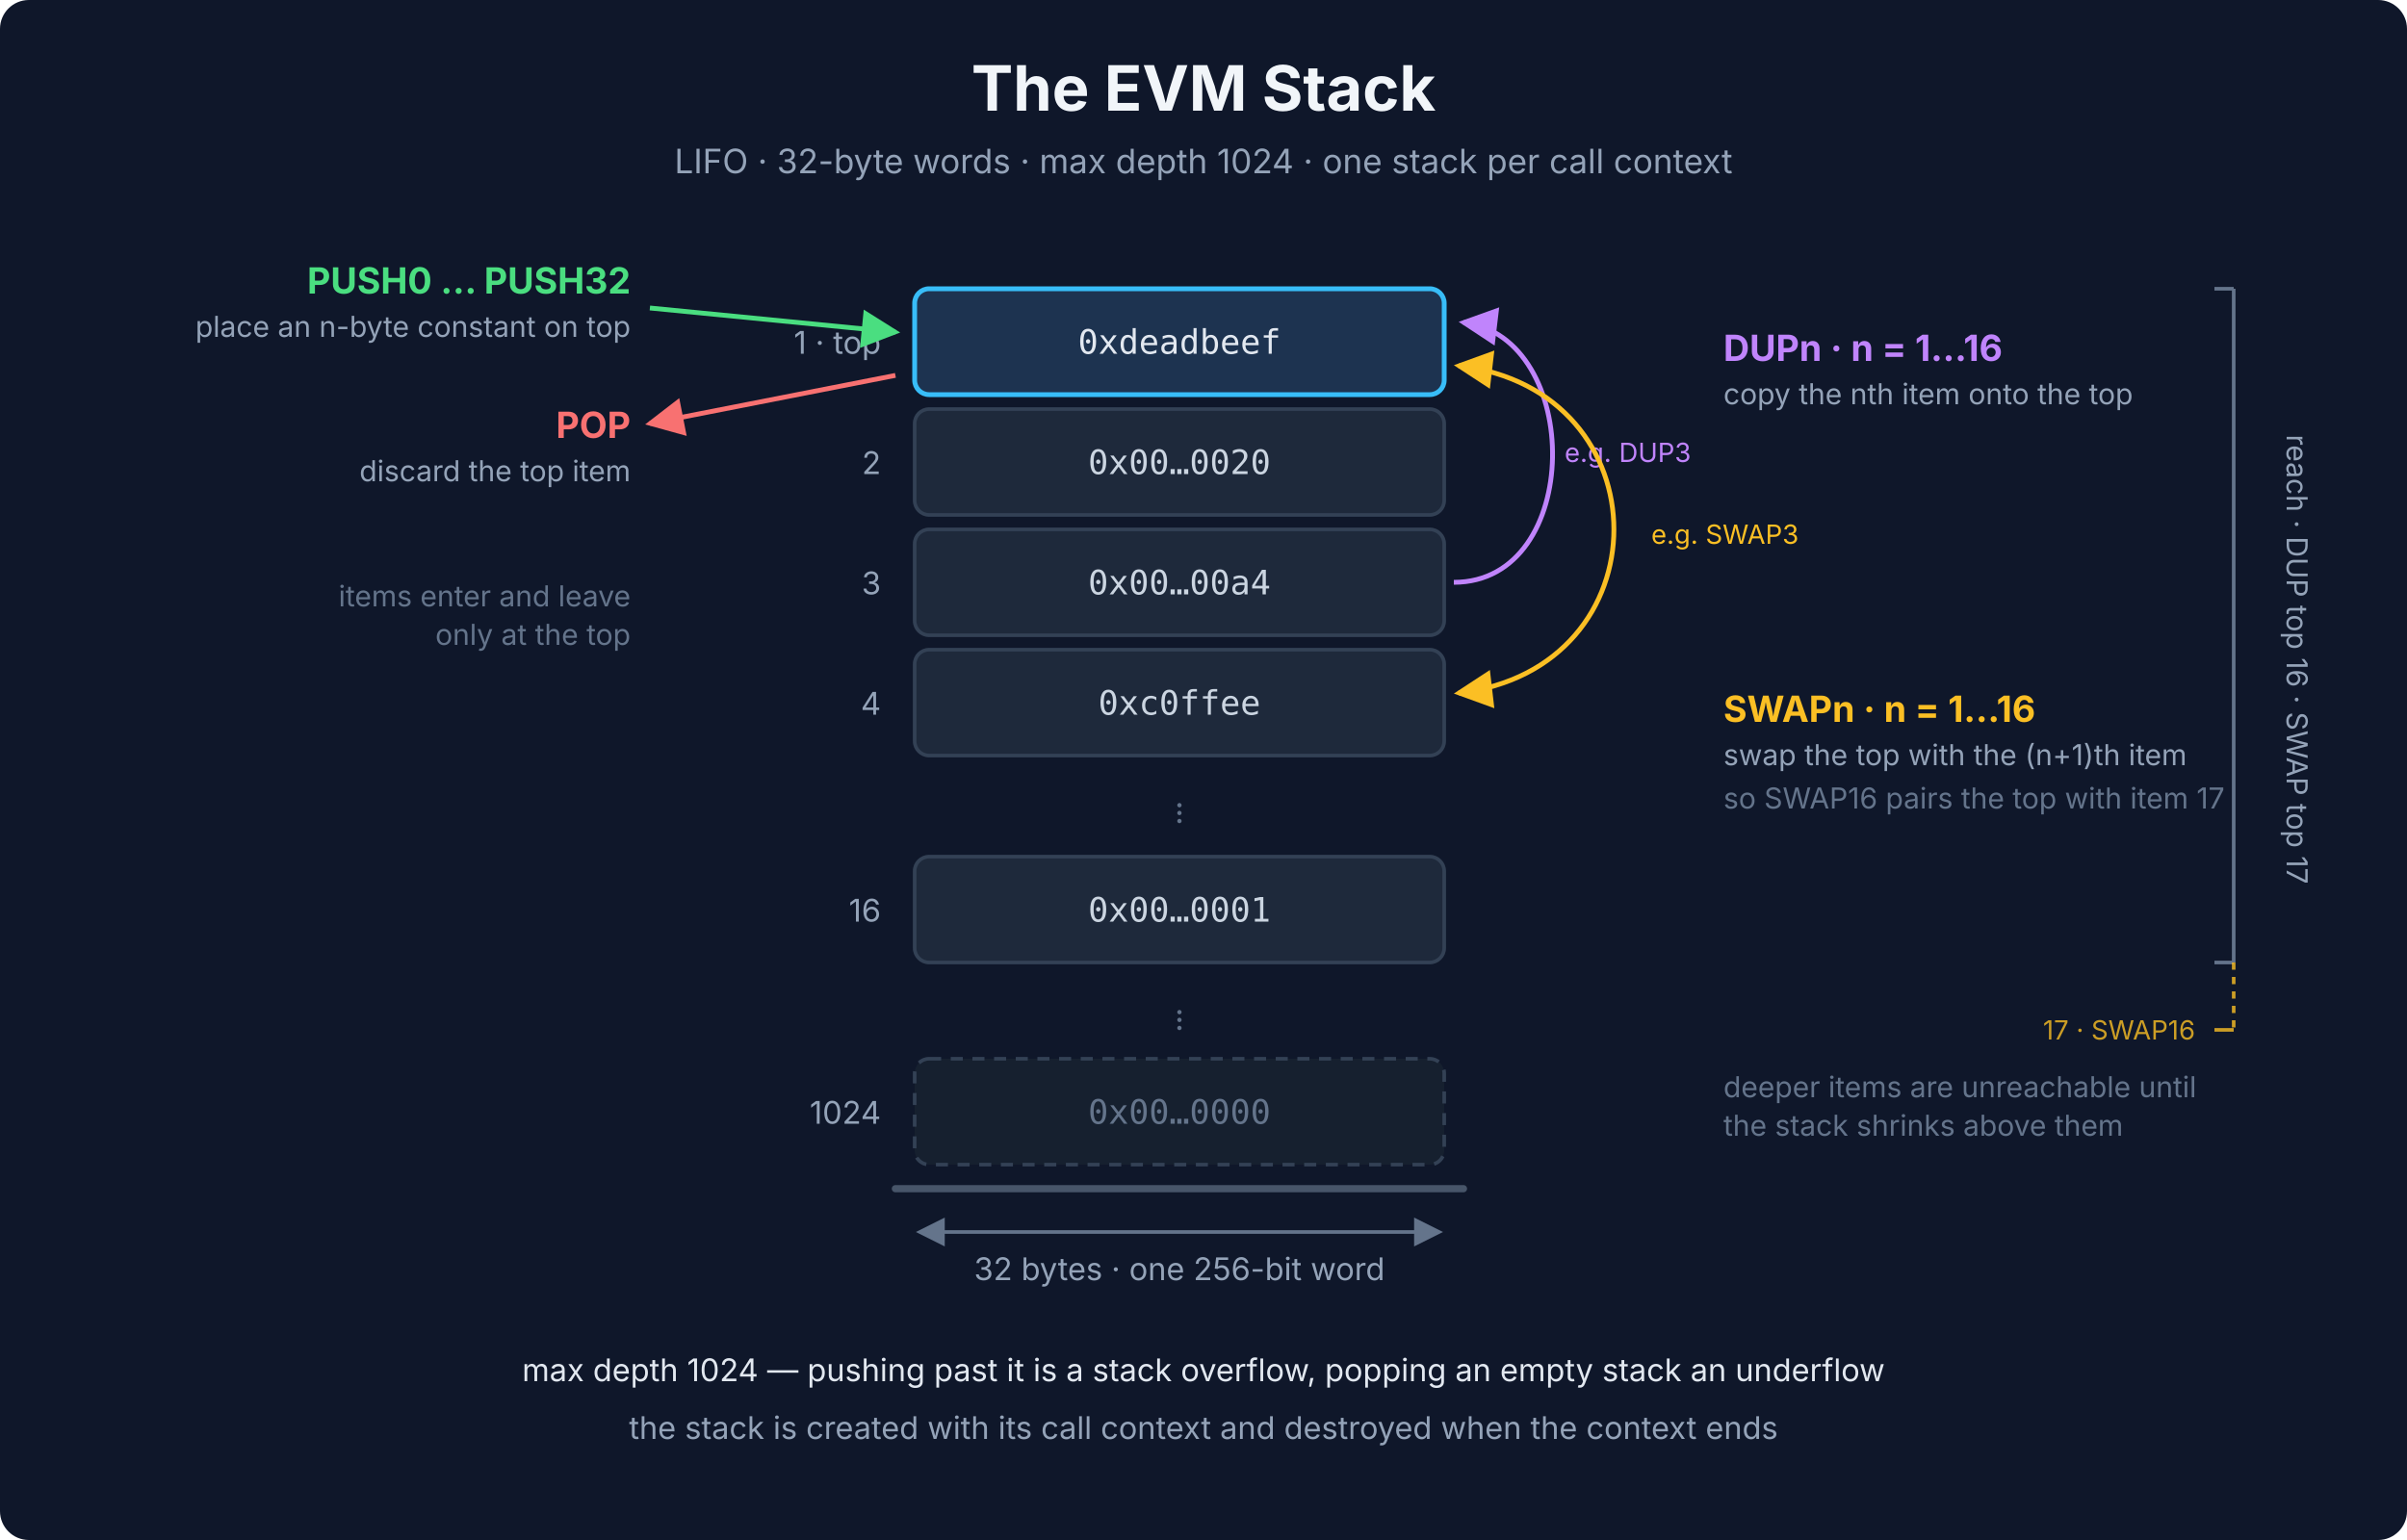
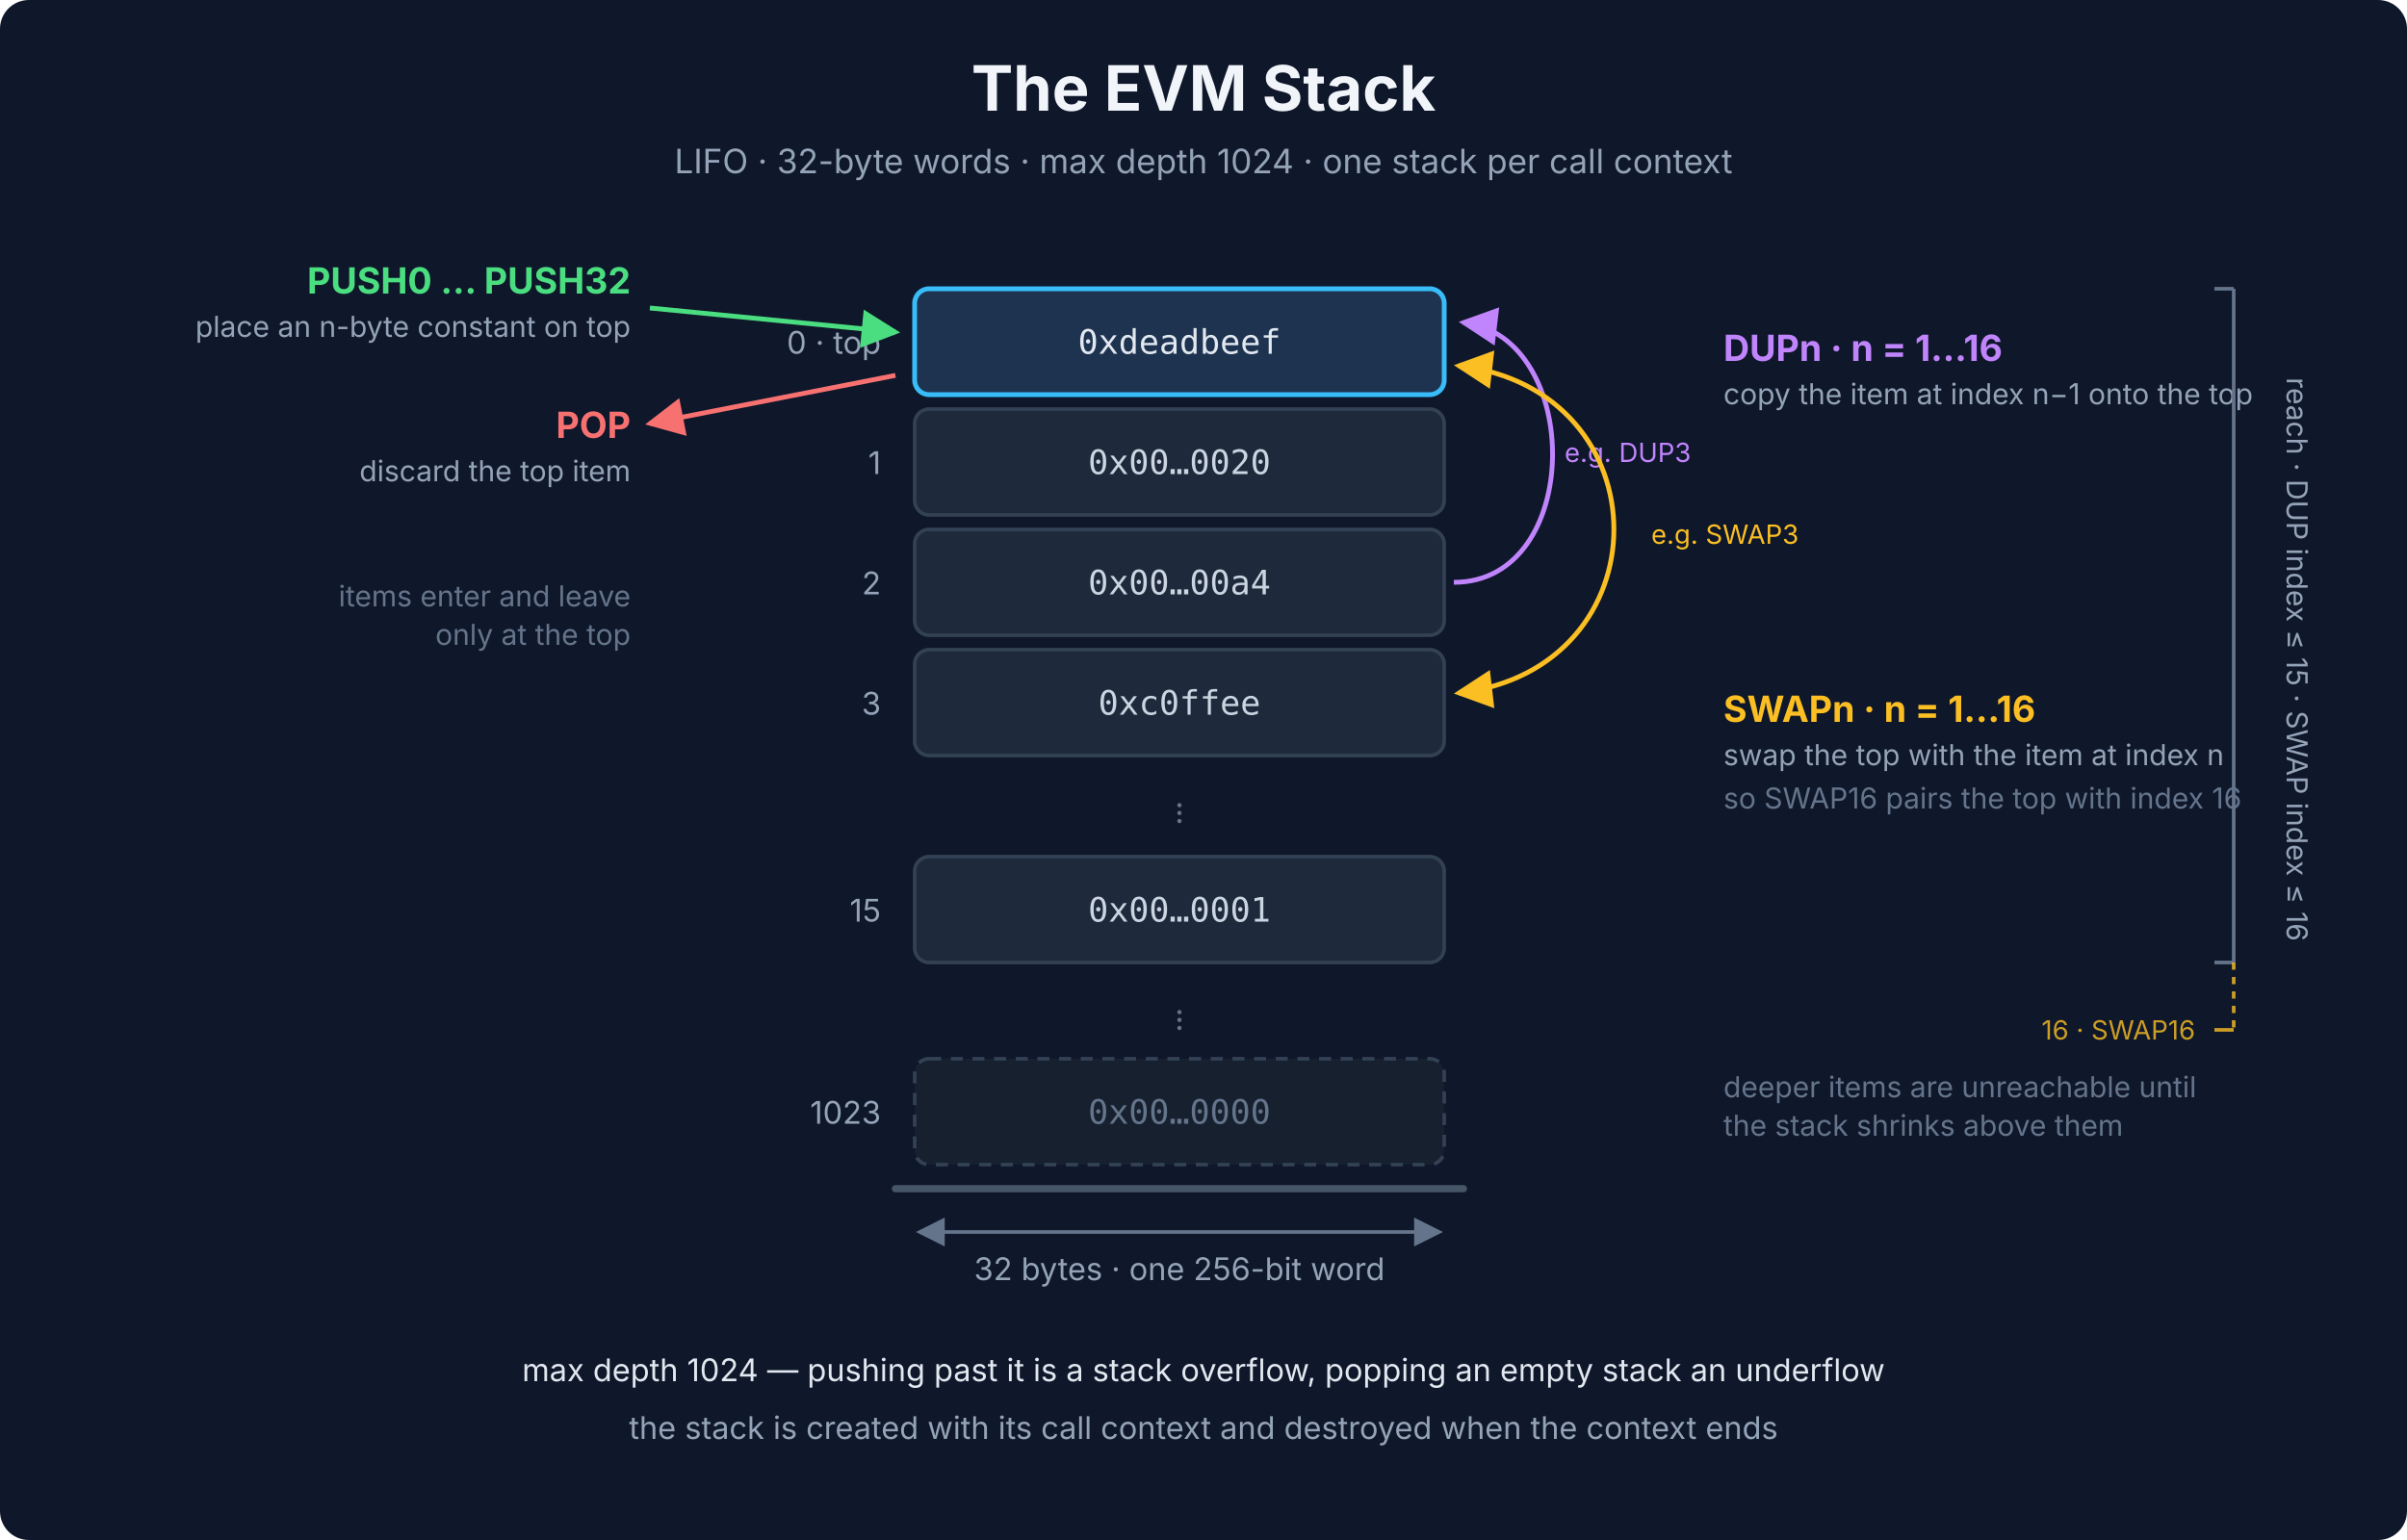
<svg xmlns="http://www.w3.org/2000/svg" width="1000" height="640" viewBox="0 0 1000 640" font-family="system-ui, -apple-system, 'Segoe UI', sans-serif">
  <defs>
    <marker id="arrGreen" viewBox="0 0 8 8" markerWidth="8" markerHeight="8" refX="7" refY="4" orient="auto-start-reverse">
      <path d="M0,0 L8,4 L0,8 z" fill="#4ade80" />
    </marker>
    <marker id="arrRed" viewBox="0 0 8 8" markerWidth="8" markerHeight="8" refX="7" refY="4" orient="auto-start-reverse">
      <path d="M0,0 L8,4 L0,8 z" fill="#f87171" />
    </marker>
    <marker id="arrViolet" viewBox="0 0 8 8" markerWidth="8" markerHeight="8" refX="7" refY="4" orient="auto-start-reverse">
      <path d="M0,0 L8,4 L0,8 z" fill="#c084fc" />
    </marker>
    <marker id="arrAmber" viewBox="0 0 8 8" markerWidth="8" markerHeight="8" refX="7" refY="4" orient="auto-start-reverse">
      <path d="M0,0 L8,4 L0,8 z" fill="#fbbf24" />
    </marker>
    <marker id="arrSlate" viewBox="0 0 8 8" markerWidth="8" markerHeight="8" refX="7" refY="4" orient="auto-start-reverse">
      <path d="M0,0 L8,4 L0,8 z" fill="#64748b" />
    </marker>
  </defs>
  <rect width="1000" height="640" rx="12" fill="#0f172a" />
  <text x="500" y="46" text-anchor="middle" font-size="26" font-weight="700" fill="#f1f5f9">The EVM Stack</text>
  <text x="500" y="72" text-anchor="middle" font-size="14" fill="#94a3b8">LIFO · 32-byte words · max depth 1024 · one stack per call context</text>
  <g font-family="ui-monospace, 'SF Mono', Menlo, monospace" font-size="14">
    <rect x="380" y="120" width="220" height="44" rx="6" fill="#1d3350" stroke="#38bdf8" stroke-width="2" />
    <text x="490" y="147" text-anchor="middle" fill="#e2e8f0">0xdeadbeef</text>
    <rect x="380" y="170" width="220" height="44" rx="6" fill="#1e293b" stroke="#334155" stroke-width="1.5" />
    <text x="490" y="197" text-anchor="middle" fill="#cbd5e1">0x00…0020</text>
    <rect x="380" y="220" width="220" height="44" rx="6" fill="#1e293b" stroke="#334155" stroke-width="1.5" />
    <text x="490" y="247" text-anchor="middle" fill="#cbd5e1">0x00…00a4</text>
    <rect x="380" y="270" width="220" height="44" rx="6" fill="#1e293b" stroke="#334155" stroke-width="1.5" />
    <text x="490" y="297" text-anchor="middle" fill="#cbd5e1">0xc0ffee</text>
    <text x="490" y="342" text-anchor="middle" font-size="18" fill="#64748b">⋮</text>
    <rect x="380" y="356" width="220" height="44" rx="6" fill="#1e293b" stroke="#334155" stroke-width="1.5" />
    <text x="490" y="383" text-anchor="middle" fill="#cbd5e1">0x00…0001</text>
    <text x="490" y="428" text-anchor="middle" font-size="18" fill="#64748b">⋮</text>
    <rect x="380" y="440" width="220" height="44" rx="6" fill="#16202f" stroke="#334155" stroke-width="1.5" stroke-dasharray="5 4" />
    <text x="490" y="467" text-anchor="middle" fill="#64748b">0x00…0000</text>
  </g>
  <g font-size="13" fill="#94a3b8" text-anchor="end">
-     <text x="366" y="147">1 · top</text>
-     <text x="366" y="197">2</text>
-     <text x="366" y="247">3</text>
-     <text x="366" y="297">4</text>
-     <text x="366" y="383">16</text>
-     <text x="366" y="467">1024</text>
+     <text x="366" y="147">0 · top</text>
+     <text x="366" y="197">1</text>
+     <text x="366" y="247">2</text>
+     <text x="366" y="297">3</text>
+     <text x="366" y="383">15</text>
+     <text x="366" y="467">1023</text>
  </g>
  <line x1="372" y1="494" x2="608" y2="494" stroke="#475569" stroke-width="3" stroke-linecap="round" />
  <line x1="270" y1="128" x2="372" y2="138" stroke="#4ade80" stroke-width="2" marker-end="url(#arrGreen)" />
  <text x="262" y="122" text-anchor="end" font-size="15" font-weight="700" fill="#4ade80">PUSH0 … PUSH32</text>
  <text x="262" y="140" text-anchor="end" font-size="12" fill="#94a3b8">place an n-byte constant on top</text>
  <line x1="372" y1="156" x2="270" y2="176" stroke="#f87171" stroke-width="2" marker-end="url(#arrRed)" />
  <text x="262" y="182" text-anchor="end" font-size="15" font-weight="700" fill="#f87171">POP</text>
  <text x="262" y="200" text-anchor="end" font-size="12" fill="#94a3b8">discard the top item</text>
  <text x="262" y="252" text-anchor="end" font-size="12" fill="#64748b">items enter and leave</text>
  <text x="262" y="268" text-anchor="end" font-size="12" fill="#64748b">only at the top</text>
  <path d="M 604 242 C 658 242, 658 140, 608 134" fill="none" stroke="#c084fc" stroke-width="2" marker-end="url(#arrViolet)" />
  <text x="650" y="192" font-size="11" fill="#c084fc">e.g. DUP3</text>
  <path d="M 606 152 C 692 162, 692 278, 606 288" fill="none" stroke="#fbbf24" stroke-width="2" marker-start="url(#arrAmber)" marker-end="url(#arrAmber)" />
  <text x="686" y="226" font-size="11" fill="#fbbf24">e.g. SWAP3</text>
  <text x="716" y="150" font-size="15" font-weight="700" fill="#c084fc">DUPn · n = 1…16</text>
-   <text x="716" y="168" font-size="12" fill="#94a3b8">copy the nth item onto the top</text>
+   <text x="716" y="168" font-size="12" fill="#94a3b8">copy the item at index n−1 onto the top</text>
  <text x="716" y="300" font-size="15" font-weight="700" fill="#fbbf24">SWAPn · n = 1…16</text>
-   <text x="716" y="318" font-size="12" fill="#94a3b8">swap the top with the (n+1)th item</text>
-   <text x="716" y="336" font-size="12" fill="#64748b">so SWAP16 pairs the top with item 17</text>
+   <text x="716" y="318" font-size="12" fill="#94a3b8">swap the top with the item at index n</text>
+   <text x="716" y="336" font-size="12" fill="#64748b">so SWAP16 pairs the top with index 16</text>
  <g stroke="#64748b" stroke-width="1.5">
    <line x1="928" y1="120" x2="928" y2="400" />
    <line x1="920" y1="120" x2="928" y2="120" />
    <line x1="920" y1="400" x2="928" y2="400" />
  </g>
  <g stroke="#fbbf24" stroke-width="1.5" opacity="0.8">
    <line x1="928" y1="400" x2="928" y2="428" stroke-dasharray="3 3" />
    <line x1="920" y1="428" x2="928" y2="428" />
  </g>
-   <text x="912" y="432" text-anchor="end" font-size="11" fill="#fbbf24" opacity="0.8">17 · SWAP16</text>
-   <text transform="translate(950 274) rotate(90)" text-anchor="middle" font-size="12" fill="#94a3b8">reach · DUP top 16 · SWAP top 17</text>
+   <text x="912" y="432" text-anchor="end" font-size="11" fill="#fbbf24" opacity="0.8">16 · SWAP16</text>
+   <text transform="translate(950 274) rotate(90)" text-anchor="middle" font-size="12" fill="#94a3b8">reach · DUP index ≤ 15 · SWAP index ≤ 16</text>
  <text x="716" y="456" font-size="12" fill="#64748b">deeper items are unreachable until</text>
  <text x="716" y="472" font-size="12" fill="#64748b">the stack shrinks above them</text>
  <line x1="382" y1="512" x2="598" y2="512" stroke="#64748b" stroke-width="1.5" marker-start="url(#arrSlate)" marker-end="url(#arrSlate)" />
  <text x="490" y="532" text-anchor="middle" font-size="13" fill="#94a3b8">32 bytes · one 256-bit word</text>
  <text x="500" y="574" text-anchor="middle" font-size="13" fill="#e2e8f0">max depth 1024 — pushing past it is a stack overflow, popping an empty stack an underflow</text>
  <text x="500" y="598" text-anchor="middle" font-size="13" fill="#94a3b8">the stack is created with its call context and destroyed when the context ends</text>
</svg>
